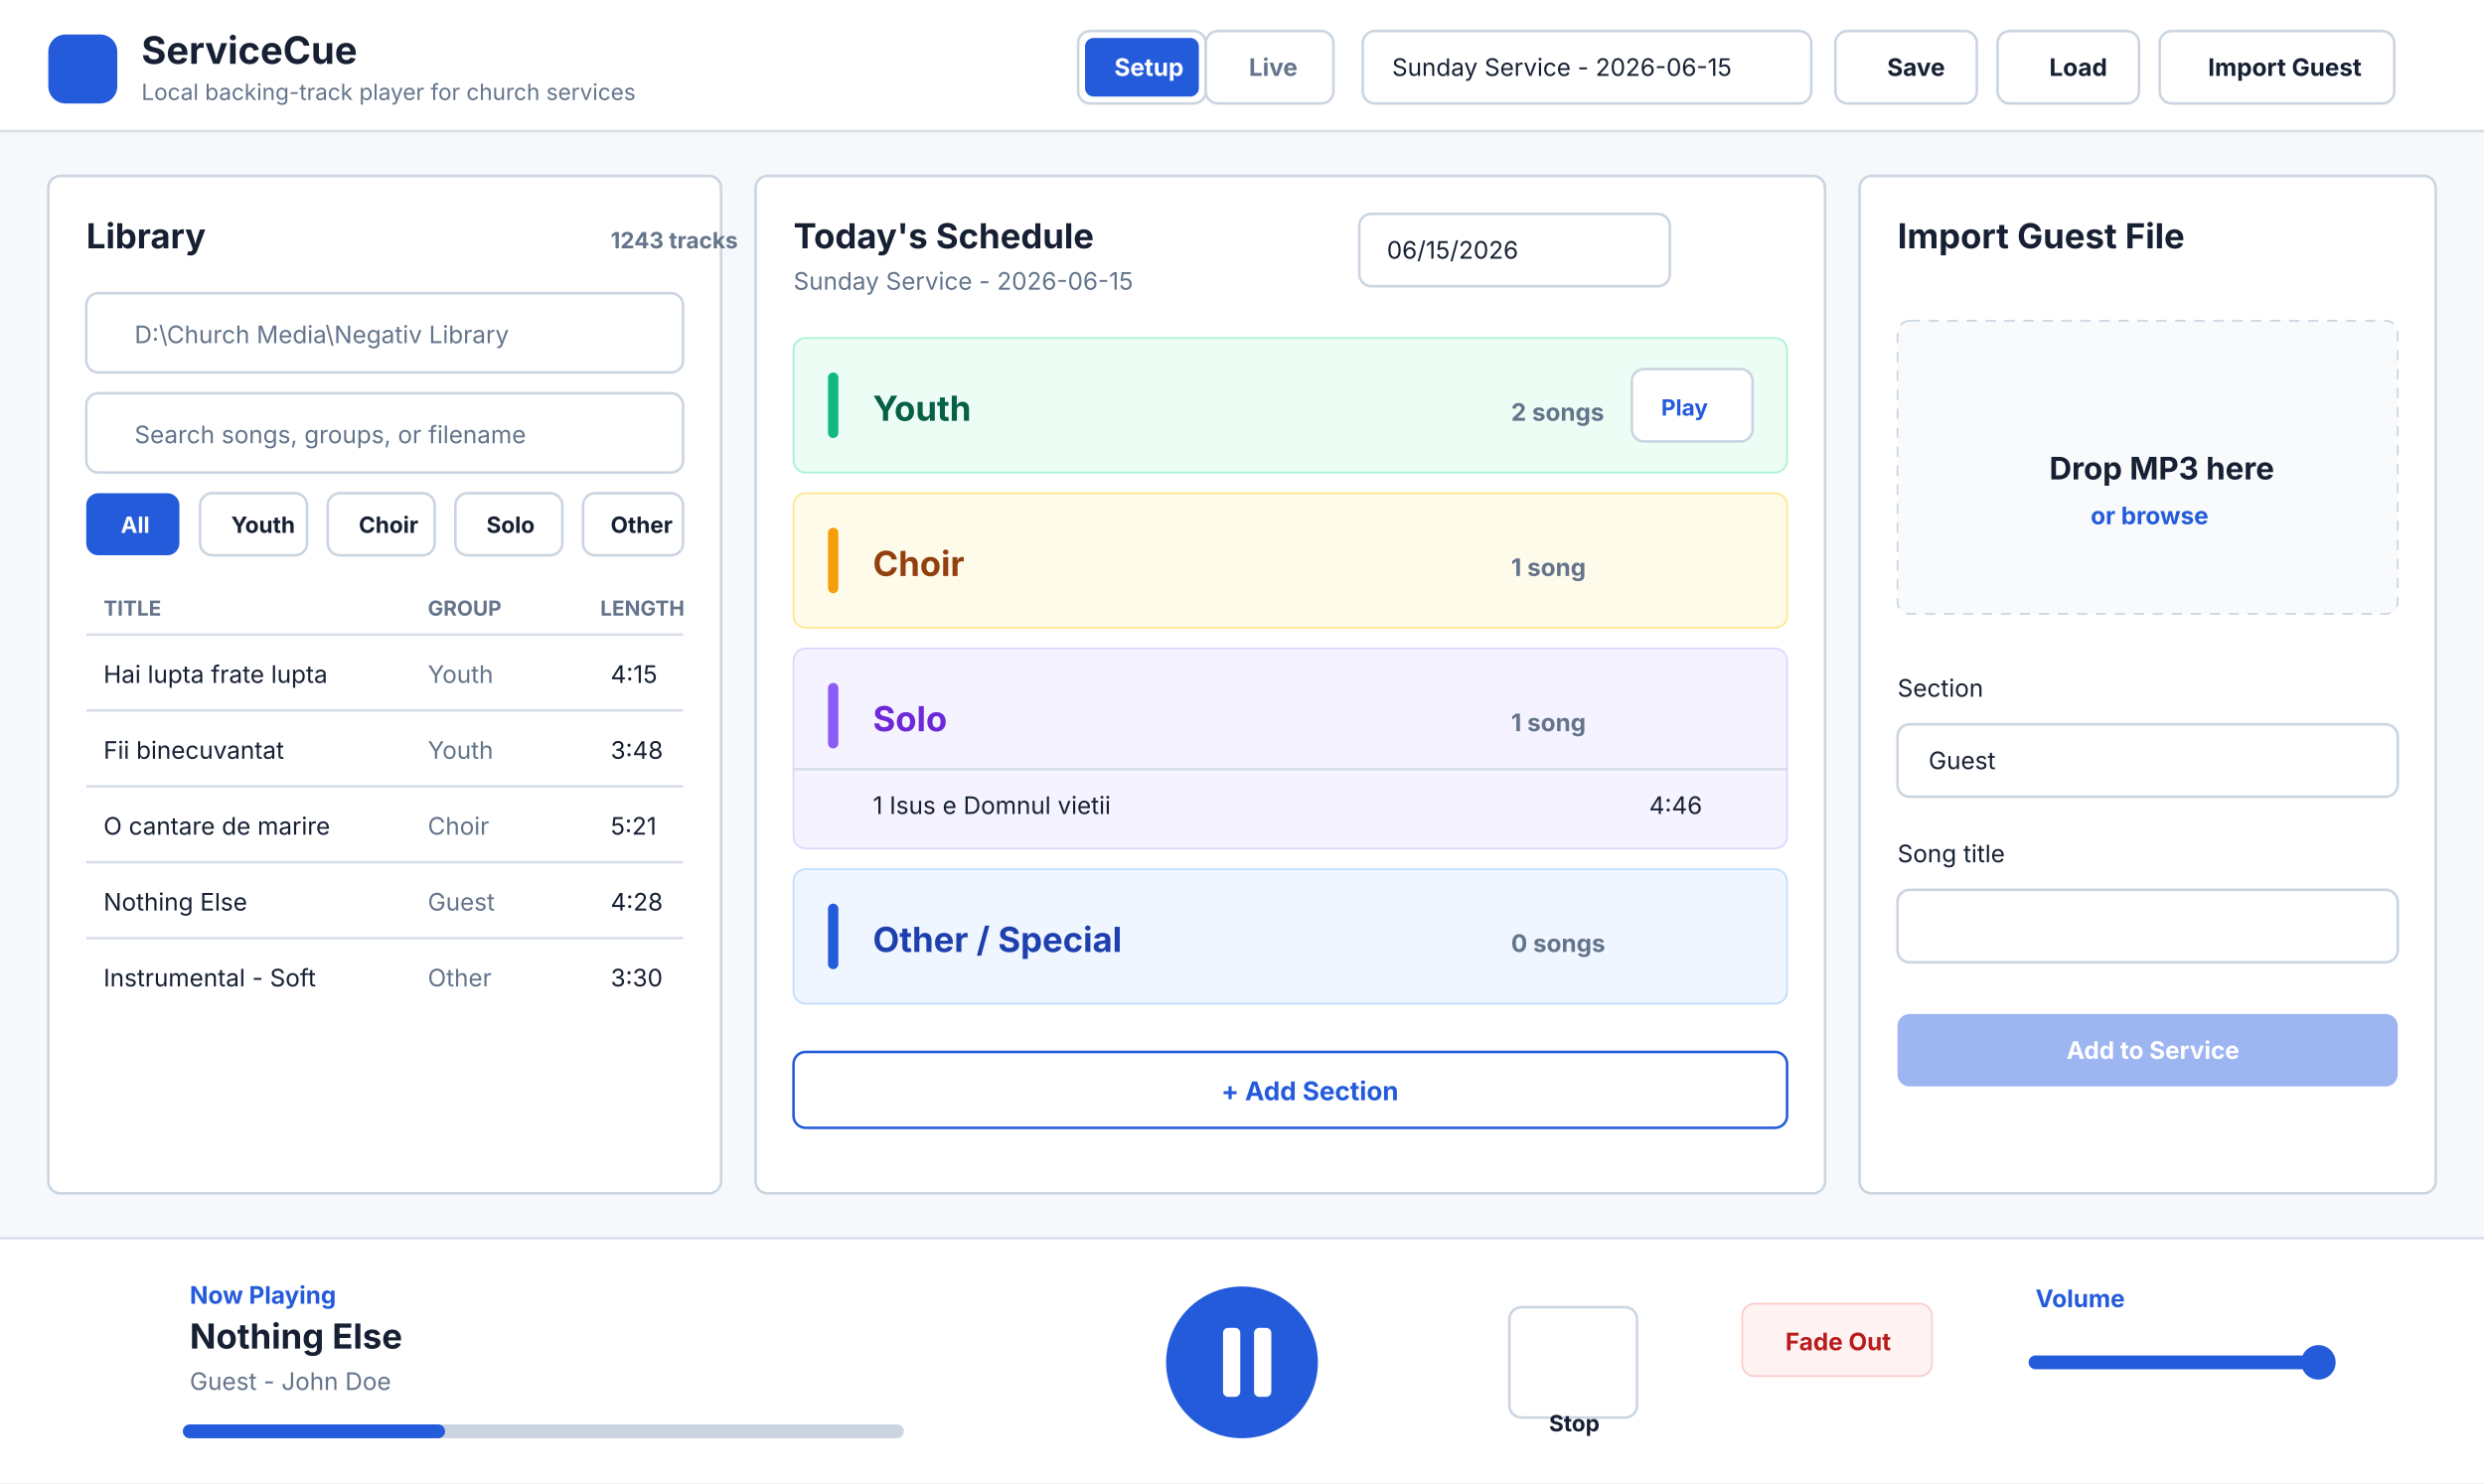
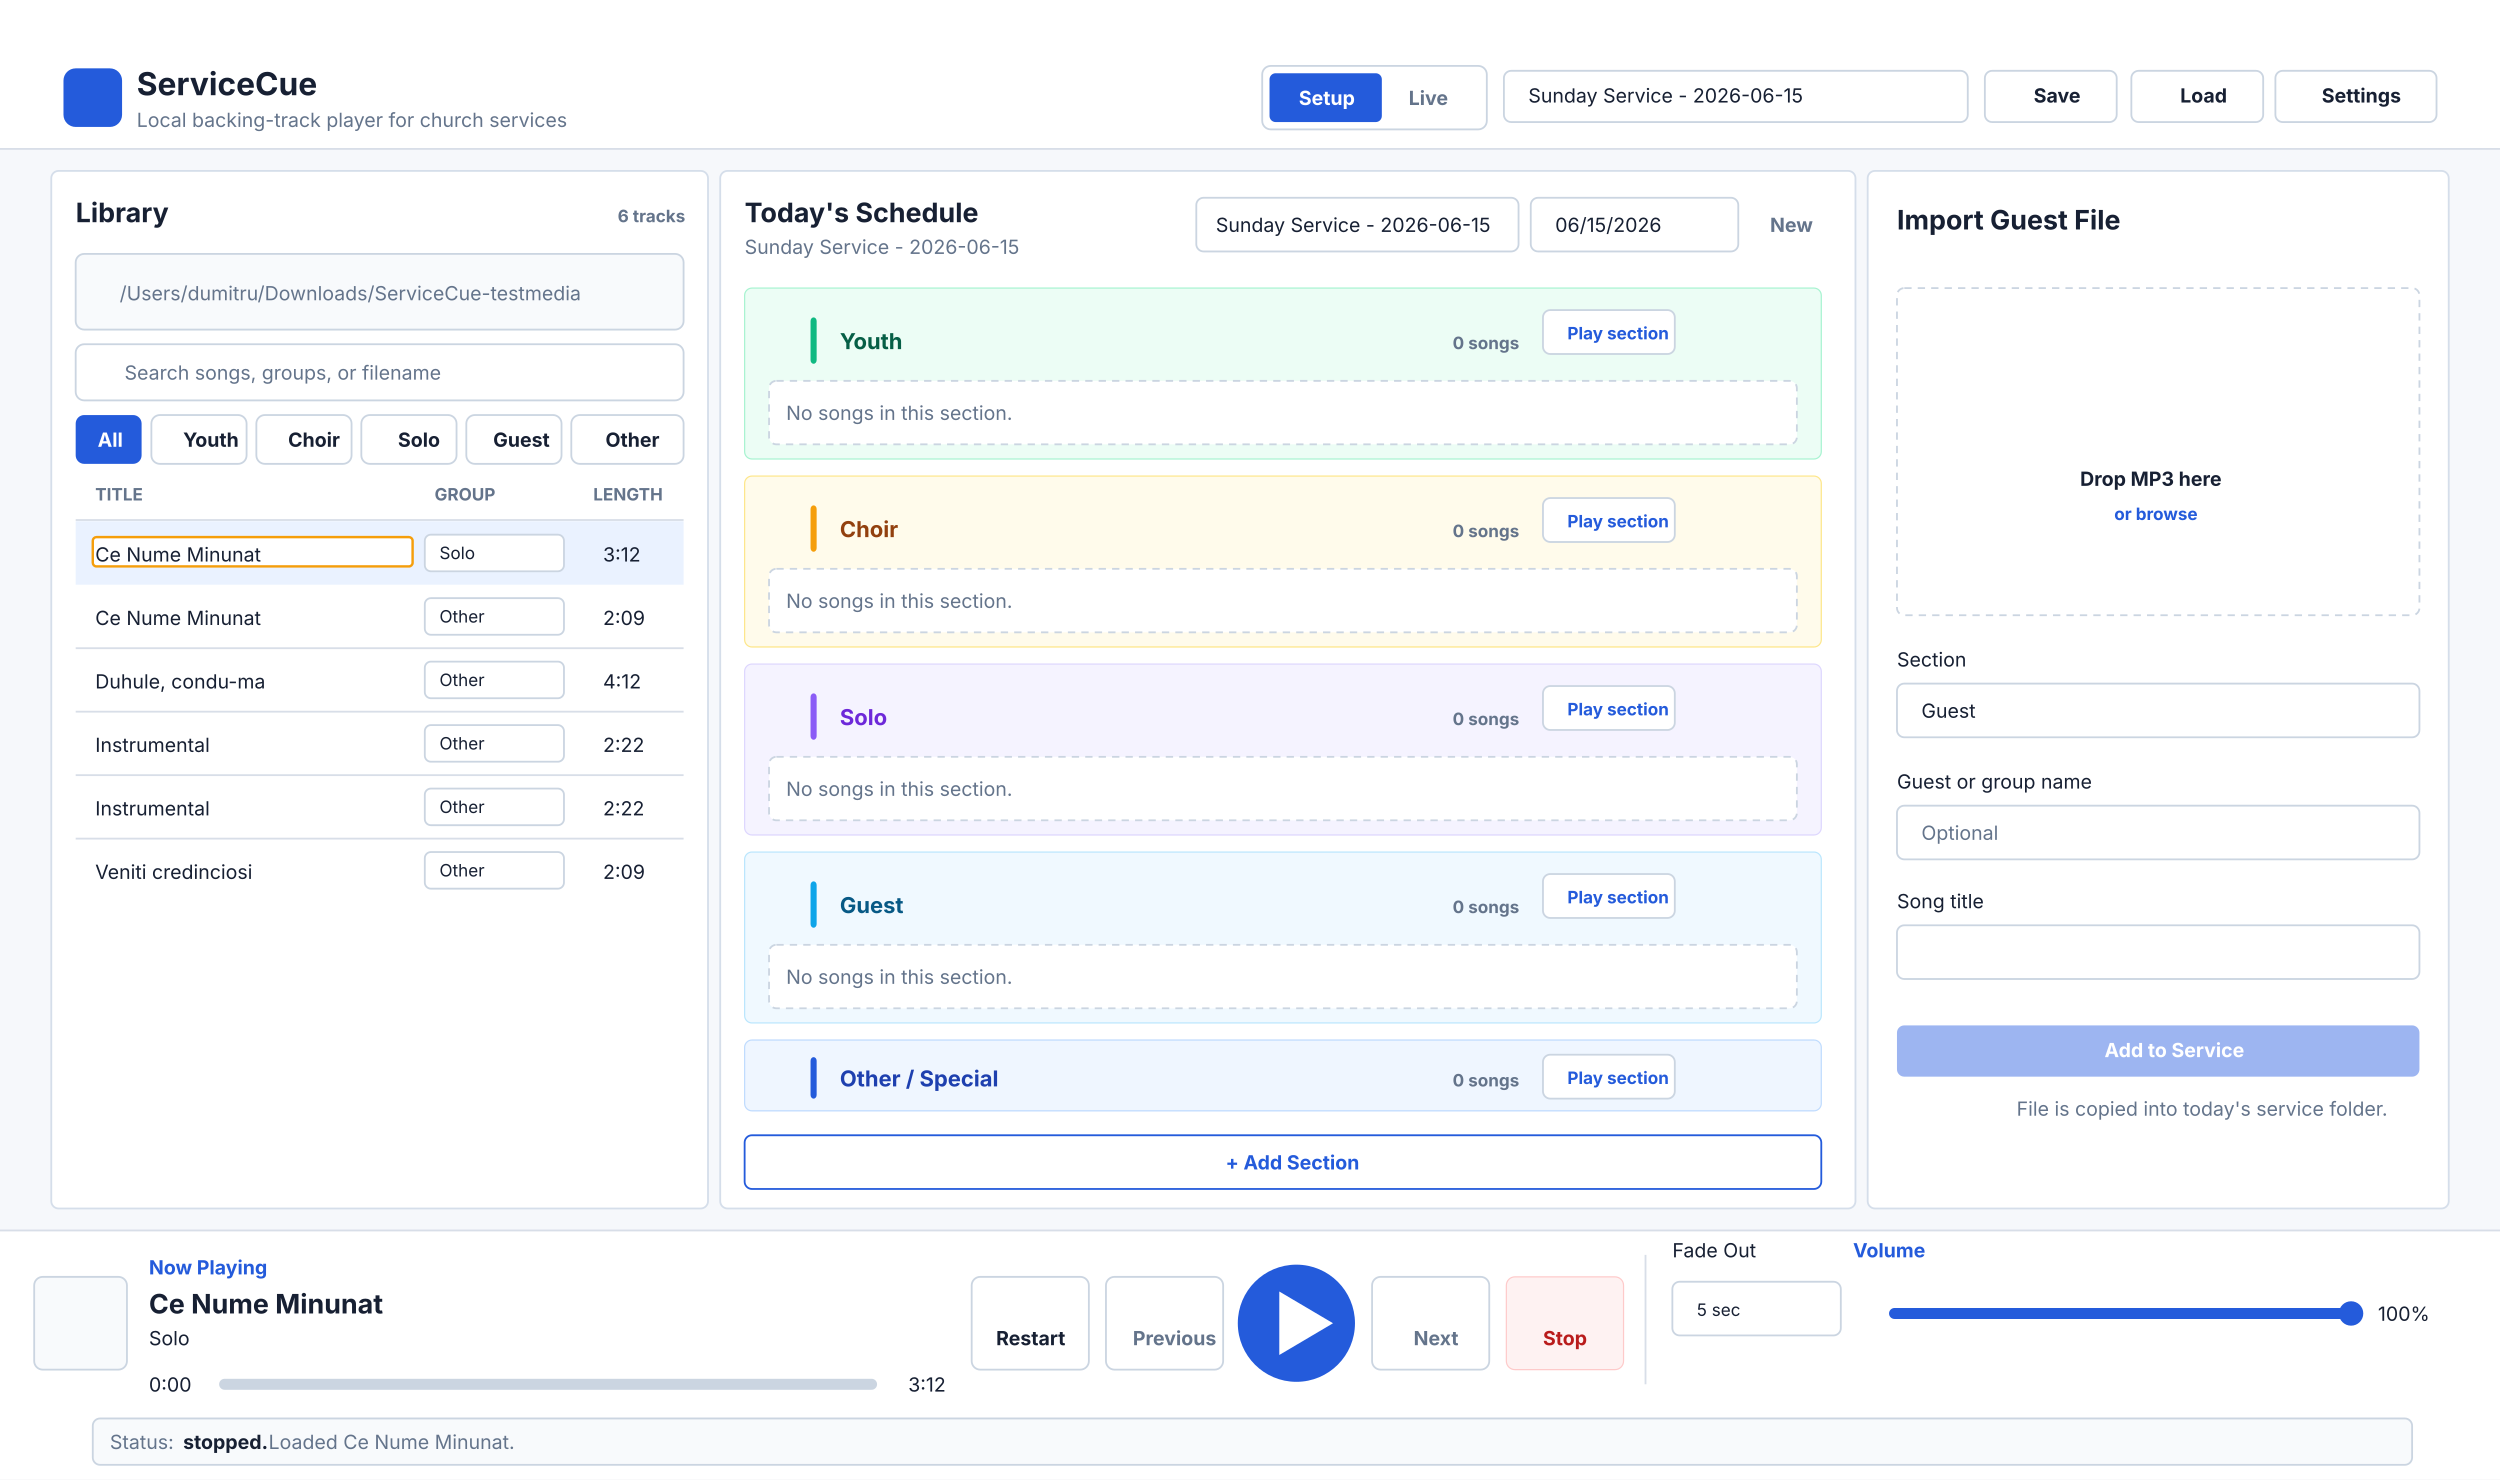
- <svg xmlns="http://www.w3.org/2000/svg" width="1440" height="860" viewBox="0 0 1440 860" role="img" aria-labelledby="title desc">
+ <svg xmlns="http://www.w3.org/2000/svg" width="2048" height="1212" viewBox="0 0 2048 1212" role="img" aria-labelledby="title desc">
  <defs>
    <style>
-       .bg { fill: #f6f8fb; }
-       .panel { fill: #ffffff; stroke: #cbd5e1; stroke-width: 1.5; }
-       .line { stroke: #d8dee8; stroke-width: 1.5; }
-       .ink { fill: #172033; font-family: Inter, Arial, sans-serif; font-weight: 700; }
-       .text { fill: #172033; font-family: Inter, Arial, sans-serif; }
-       .muted { fill: #64748b; font-family: Inter, Arial, sans-serif; }
-       .blue { fill: #245bdb; }
-       .blue-text { fill: #245bdb; font-family: Inter, Arial, sans-serif; font-weight: 700; }
-       .button { fill: #ffffff; stroke: #cbd5e1; stroke-width: 1.5; }
-       .section-youth { fill: #ecfdf5; stroke: #a7f3d0; }
-       .section-choir { fill: #fffbeb; stroke: #fde68a; }
-       .section-solo { fill: #f5f3ff; stroke: #ddd6fe; }
-       .section-other { fill: #eff6ff; stroke: #bfdbfe; }
-       .row { fill: #ffffff; stroke: #d8dee8; }
+       .bg{fill:#f6f8fb}.white{fill:#fff}.panel{fill:#fff;stroke:#d5deea;stroke-width:1.5}.line{stroke:#d8dee8;stroke-width:1.5}.ink{fill:#172033;font-family:Inter,Arial,sans-serif;font-weight:700}.text{fill:#172033;font-family:Inter,Arial,sans-serif}.muted{fill:#64748b;font-family:Inter,Arial,sans-serif}.blue{fill:#245bdb}.blueText{fill:#245bdb;font-family:Inter,Arial,sans-serif;font-weight:700}.btn{fill:#fff;stroke:#cbd5e1;stroke-width:1.5}.input{fill:#fff;stroke:#cbd5e1;stroke-width:1.5}.ghost{fill:#f8fafc;stroke:#cbd5e1;stroke-width:1.5}.dash{fill:#fff;stroke:#cbd5e1;stroke-width:1.5;stroke-dasharray:6 5}.y{fill:#ecfdf5;stroke:#a7f3d0}.c{fill:#fffbeb;stroke:#fde68a}.s{fill:#f5f3ff;stroke:#ddd6fe}.g{fill:#f0f9ff;stroke:#bae6fd}.o{fill:#eff6ff;stroke:#bfdbfe}.small{font-size:14}.med{font-size:16}.large{font-size:22}.xl{font-size:26}
    </style>
  </defs>
-   <rect class="bg" width="1440" height="860" />
-   <rect fill="#ffffff" width="1440" height="76" />
-   <line class="line" x1="0" y1="76" x2="1440" y2="76" />
-   <rect class="blue" x="28" y="20" width="40" height="40" rx="10" />
-   <text class="ink" x="82" y="37" font-size="22">ServiceCue</text>
-   <text class="muted" x="82" y="58" font-size="13">Local backing-track player for church services</text>
-   <rect class="button" x="625" y="18" width="74" height="42" rx="7" />
-   <rect class="blue" x="629" y="22" width="66" height="34" rx="5" />
-   <text fill="#ffffff" font-family="Inter, Arial, sans-serif" font-weight="700" x="646" y="44" font-size="14">Setup</text>
-   <rect class="button" x="699" y="18" width="74" height="42" rx="7" />
-   <text class="muted" x="724" y="44" font-size="14" font-weight="700">Live</text>
-   <rect class="button" x="790" y="18" width="260" height="42" rx="7" />
-   <text class="text" x="807" y="44" font-size="14">Sunday Service - 2026-06-15</text>
-   <rect class="button" x="1064" y="18" width="82" height="42" rx="7" />
-   <text class="ink" x="1094" y="44" font-size="14">Save</text>
-   <rect class="button" x="1158" y="18" width="82" height="42" rx="7" />
-   <text class="ink" x="1188" y="44" font-size="14">Load</text>
-   <rect class="button" x="1252" y="18" width="136" height="42" rx="7" />
-   <text class="ink" x="1280" y="44" font-size="14">Import Guest</text>
-   <g transform="translate(28,102)">
-     <rect class="panel" width="390" height="590" rx="7" />
-     <text class="ink" x="22" y="42" font-size="20">Library</text>
-     <text class="muted" x="326" y="42" font-size="13" font-weight="700">1243 tracks</text>
-     <rect class="button" x="22" y="68" width="346" height="46" rx="7" />
-     <text class="muted" x="50" y="97" font-size="14">D:\Church Media\Negativ Library</text>
-     <rect class="button" x="22" y="126" width="346" height="46" rx="7" />
-     <text class="muted" x="50" y="155" font-size="14">Search songs, groups, or filename</text>
-     <rect class="blue" x="22" y="184" width="54" height="36" rx="7" />
-     <text fill="#ffffff" font-family="Inter, Arial, sans-serif" font-weight="700" x="42" y="207" font-size="13">All</text>
-     <g class="button">
-       <rect x="88" y="184" width="62" height="36" rx="7" />
-       <rect x="162" y="184" width="62" height="36" rx="7" />
-       <rect x="236" y="184" width="62" height="36" rx="7" />
-       <rect x="310" y="184" width="58" height="36" rx="7" />
+   <rect class="bg" width="2048" height="1212" />
+   <rect class="white" width="2048" height="122" />
+   <line class="line" x1="0" y1="122" x2="2048" y2="122" />
+   <rect class="blue" x="52" y="56" width="48" height="48" rx="10" />
+   <text class="ink xl" x="112" y="78">ServiceCue</text>
+   <text class="muted med" x="112" y="104">Local backing-track player for church services</text>
+   <rect class="btn" x="1034" y="54" width="184" height="52" rx="7" />
+   <rect class="blue" x="1040" y="60" width="92" height="40" rx="5" />
+   <text fill="#fff" font-family="Inter,Arial,sans-serif" font-weight="700" x="1064" y="86" font-size="16">Setup</text>
+   <text class="muted med" font-weight="700" x="1154" y="86">Live</text>
+   <rect class="input" x="1232" y="58" width="380" height="42" rx="6" />
+   <text class="text med" x="1252" y="84">Sunday Service - 2026-06-15</text>
+   <rect class="btn" x="1626" y="58" width="108" height="42" rx="6" />
+   <text class="ink med" x="1666" y="84">Save</text>
+   <rect class="btn" x="1746" y="58" width="108" height="42" rx="6" />
+   <text class="ink med" x="1786" y="84">Load</text>
+   <rect class="btn" x="1864" y="58" width="132" height="42" rx="6" />
+   <text class="ink med" x="1902" y="84">Settings</text>
+   <g transform="translate(42,140)">
+     <rect class="panel" width="538" height="850" rx="6" />
+     <text class="ink large" x="20" y="42">Library</text>
+     <text class="muted small" font-weight="700" x="464" y="42">6 tracks</text>
+     <rect class="ghost" x="20" y="68" width="498" height="62" rx="7" />
+     <text class="muted med" x="56" y="106">/Users/dumitru/Downloads/ServiceCue-testmedia</text>
+     <rect class="input" x="20" y="142" width="498" height="46" rx="7" />
+     <text class="muted med" x="60" y="171">Search songs, groups, or filename</text>
+     <rect class="blue" x="20" y="200" width="54" height="40" rx="7" />
+     <text fill="#fff" font-family="Inter,Arial,sans-serif" font-weight="700" x="38" y="226" font-size="16">All</text>
+     <g class="btn">
+       <rect x="82" y="200" width="78" height="40" rx="7" />
+       <rect x="168" y="200" width="78" height="40" rx="7" />
+       <rect x="254" y="200" width="78" height="40" rx="7" />
+       <rect x="340" y="200" width="78" height="40" rx="7" />
+       <rect x="426" y="200" width="92" height="40" rx="7" />
    </g>
-     <text class="ink" x="106" y="207" font-size="13">Youth</text>
-     <text class="ink" x="180" y="207" font-size="13">Choir</text>
-     <text class="ink" x="254" y="207" font-size="13">Solo</text>
-     <text class="ink" x="326" y="207" font-size="13">Other</text>
-     <text class="muted" x="32" y="255" font-size="12" font-weight="700">TITLE</text>
-     <text class="muted" x="220" y="255" font-size="12" font-weight="700">GROUP</text>
-     <text class="muted" x="320" y="255" font-size="12" font-weight="700">LENGTH</text>
-     <line class="line" x1="22" y1="266" x2="368" y2="266" />
-     <g font-size="14">
-       <text class="text" x="32" y="294">Hai lupta frate lupta</text>
-       <text class="muted" x="220" y="294">Youth</text>
-       <text class="text" x="326" y="294">4:15</text>
-       <line class="line" x1="22" y1="310" x2="368" y2="310" />
-       <text class="text" x="32" y="338">Fii binecuvantat</text>
-       <text class="muted" x="220" y="338">Youth</text>
-       <text class="text" x="326" y="338">3:48</text>
-       <line class="line" x1="22" y1="354" x2="368" y2="354" />
-       <text class="text" x="32" y="382">O cantare de marire</text>
-       <text class="muted" x="220" y="382">Choir</text>
-       <text class="text" x="326" y="382">5:21</text>
-       <line class="line" x1="22" y1="398" x2="368" y2="398" />
-       <text class="text" x="32" y="426">Nothing Else</text>
-       <text class="muted" x="220" y="426">Guest</text>
-       <text class="text" x="326" y="426">4:28</text>
-       <line class="line" x1="22" y1="442" x2="368" y2="442" />
-       <text class="text" x="32" y="470">Instrumental - Soft</text>
-       <text class="muted" x="220" y="470">Other</text>
-       <text class="text" x="326" y="470">3:30</text>
+     <text class="ink med" x="108" y="226">Youth</text>
+     <text class="ink med" x="194" y="226">Choir</text>
+     <text class="ink med" x="284" y="226">Solo</text>
+     <text class="ink med" x="362" y="226">Guest</text>
+     <text class="ink med" x="454" y="226">Other</text>
+     <text class="muted small" font-weight="700" x="36" y="270">TITLE</text>
+     <text class="muted small" font-weight="700" x="314" y="270">GROUP</text>
+     <text class="muted small" font-weight="700" x="444" y="270">LENGTH</text>
+     <line class="line" x1="20" y1="286" x2="518" y2="286" />
+     <rect fill="#eaf2ff" x="20" y="287" width="498" height="52" />
+     <rect fill="#fff" stroke="#f59e0b" stroke-width="2" x="34" y="300" width="262" height="24" rx="3" />
+     <text class="text med" x="36" y="320">Ce Nume Minunat</text>
+     <rect class="input" x="306" y="298" width="114" height="30" rx="5" />
+     <text class="text small" x="318" y="318">Solo</text>
+     <text class="text med" x="452" y="320">3:12</text>
+     <g class="med">
+       <text class="text" x="36" y="372">Ce Nume Minunat</text>
+       <rect class="input" x="306" y="350" width="114" height="30" rx="5" />
+       <text class="text small" x="318" y="370">Other</text>
+       <text class="text" x="452" y="372">2:09</text>
+       <line class="line" x1="20" y1="391" x2="518" y2="391" />
+       <text class="text" x="36" y="424">Duhule, condu-ma</text>
+       <rect class="input" x="306" y="402" width="114" height="30" rx="5" />
+       <text class="text small" x="318" y="422">Other</text>
+       <text class="text" x="452" y="424">4:12</text>
+       <line class="line" x1="20" y1="443" x2="518" y2="443" />
+       <text class="text" x="36" y="476">Instrumental</text>
+       <rect class="input" x="306" y="454" width="114" height="30" rx="5" />
+       <text class="text small" x="318" y="474">Other</text>
+       <text class="text" x="452" y="476">2:22</text>
+       <line class="line" x1="20" y1="495" x2="518" y2="495" />
+       <text class="text" x="36" y="528">Instrumental</text>
+       <rect class="input" x="306" y="506" width="114" height="30" rx="5" />
+       <text class="text small" x="318" y="526">Other</text>
+       <text class="text" x="452" y="528">2:22</text>
+       <line class="line" x1="20" y1="547" x2="518" y2="547" />
+       <text class="text" x="36" y="580">Veniti credinciosi</text>
+       <rect class="input" x="306" y="558" width="114" height="30" rx="5" />
+       <text class="text small" x="318" y="578">Other</text>
+       <text class="text" x="452" y="580">2:09</text>
    </g>
  </g>
-   <g transform="translate(438,102)">
-     <rect class="panel" width="620" height="590" rx="7" />
-     <text class="ink" x="22" y="42" font-size="20">Today's Schedule</text>
-     <text class="muted" x="22" y="66" font-size="14">Sunday Service - 2026-06-15</text>
-     <rect class="button" x="350" y="22" width="180" height="42" rx="7" />
-     <text class="text" x="366" y="48" font-size="14">06/15/2026</text>
-     <g transform="translate(22,94)">
-       <rect class="section-youth" width="576" height="78" rx="7" />
-       <rect fill="#10b981" x="20" y="20" width="6" height="38" rx="3" />
-       <text fill="#065f46" font-family="Inter, Arial, sans-serif" font-weight="700" x="46" y="48" font-size="20">Youth</text>
-       <text class="muted" x="416" y="48" font-size="14" font-weight="700">2 songs</text>
-       <rect class="button" x="486" y="18" width="70" height="42" rx="7" />
-       <text class="blue-text" x="503" y="45" font-size="13">Play</text>
+   <g transform="translate(590,140)">
+     <rect class="panel" width="930" height="850" rx="6" />
+     <text class="ink large" x="20" y="42">Today's Schedule</text>
+     <text class="muted med" x="20" y="68">Sunday Service - 2026-06-15</text>
+     <rect class="input" x="390" y="22" width="264" height="44" rx="6" />
+     <text class="text med" x="406" y="50">Sunday Service - 2026-06-15</text>
+     <rect class="input" x="664" y="22" width="170" height="44" rx="6" />
+     <text class="text med" x="684" y="50">06/15/2026</text>
+     <text class="muted med" font-weight="700" x="860" y="50">New</text>
+     <g transform="translate(20,96)">
+       <rect class="y" width="882" height="140" rx="6" />
+       <rect fill="#10b981" x="54" y="24" width="5" height="38" rx="3" />
+       <text fill="#065f46" font-family="Inter,Arial,sans-serif" font-weight="700" x="78" y="50" font-size="18">Youth</text>
+       <text class="muted small" font-weight="700" x="580" y="50">0 songs</text>
+       <rect class="btn" stroke="#245bdb" x="654" y="18" width="108" height="36" rx="6" />
+       <text class="blueText small" x="674" y="42">Play section</text>
+       <rect class="dash" x="20" y="76" width="842" height="52" rx="6" />
+       <text class="muted med" x="34" y="108">No songs in this section.</text>
    </g>
-     <g transform="translate(22,184)">
-       <rect class="section-choir" width="576" height="78" rx="7" />
-       <rect fill="#f59e0b" x="20" y="20" width="6" height="38" rx="3" />
-       <text fill="#92400e" font-family="Inter, Arial, sans-serif" font-weight="700" x="46" y="48" font-size="20">Choir</text>
-       <text class="muted" x="416" y="48" font-size="14" font-weight="700">1 song</text>
+     <g transform="translate(20,250)">
+       <rect class="c" width="882" height="140" rx="6" />
+       <rect fill="#f59e0b" x="54" y="24" width="5" height="38" rx="3" />
+       <text fill="#92400e" font-family="Inter,Arial,sans-serif" font-weight="700" x="78" y="50" font-size="18">Choir</text>
+       <text class="muted small" font-weight="700" x="580" y="50">0 songs</text>
+       <rect class="btn" stroke="#245bdb" x="654" y="18" width="108" height="36" rx="6" />
+       <text class="blueText small" x="674" y="42">Play section</text>
+       <rect class="dash" x="20" y="76" width="842" height="52" rx="6" />
+       <text class="muted med" x="34" y="108">No songs in this section.</text>
    </g>
-     <g transform="translate(22,274)">
-       <rect class="section-solo" width="576" height="116" rx="7" />
-       <rect fill="#8b5cf6" x="20" y="20" width="6" height="38" rx="3" />
-       <text fill="#6d28d9" font-family="Inter, Arial, sans-serif" font-weight="700" x="46" y="48" font-size="20">Solo</text>
-       <text class="muted" x="416" y="48" font-size="14" font-weight="700">1 song</text>
-       <line class="line" x1="0" y1="70" x2="576" y2="70" />
-       <text class="text" x="46" y="96" font-size="14">1  Isus e Domnul vietii</text>
-       <text class="text" x="496" y="96" font-size="14">4:46</text>
+     <g transform="translate(20,404)">
+       <rect class="s" width="882" height="140" rx="6" />
+       <rect fill="#8b5cf6" x="54" y="24" width="5" height="38" rx="3" />
+       <text fill="#6d28d9" font-family="Inter,Arial,sans-serif" font-weight="700" x="78" y="50" font-size="18">Solo</text>
+       <text class="muted small" font-weight="700" x="580" y="50">0 songs</text>
+       <rect class="btn" stroke="#245bdb" x="654" y="18" width="108" height="36" rx="6" />
+       <text class="blueText small" x="674" y="42">Play section</text>
+       <rect class="dash" x="20" y="76" width="842" height="52" rx="6" />
+       <text class="muted med" x="34" y="108">No songs in this section.</text>
    </g>
-     <g transform="translate(22,402)">
-       <rect class="section-other" width="576" height="78" rx="7" />
-       <rect class="blue" x="20" y="20" width="6" height="38" rx="3" />
-       <text fill="#1e40af" font-family="Inter, Arial, sans-serif" font-weight="700" x="46" y="48" font-size="20">Other / Special</text>
-       <text class="muted" x="416" y="48" font-size="14" font-weight="700">0 songs</text>
+     <g transform="translate(20,558)">
+       <rect class="g" width="882" height="140" rx="6" />
+       <rect fill="#0ea5e9" x="54" y="24" width="5" height="38" rx="3" />
+       <text fill="#075985" font-family="Inter,Arial,sans-serif" font-weight="700" x="78" y="50" font-size="18">Guest</text>
+       <text class="muted small" font-weight="700" x="580" y="50">0 songs</text>
+       <rect class="btn" stroke="#245bdb" x="654" y="18" width="108" height="36" rx="6" />
+       <text class="blueText small" x="674" y="42">Play section</text>
+       <rect class="dash" x="20" y="76" width="842" height="52" rx="6" />
+       <text class="muted med" x="34" y="108">No songs in this section.</text>
    </g>
-     <rect fill="#ffffff" stroke="#245bdb" stroke-width="1.5" x="22" y="508" width="576" height="44" rx="7" />
-     <text class="blue-text" x="270" y="536" font-size="15">+ Add Section</text>
+     <g transform="translate(20,712)">
+       <rect class="o" width="882" height="58" rx="6" />
+       <rect class="blue" x="54" y="14" width="5" height="34" rx="3" />
+       <text fill="#1e40af" font-family="Inter,Arial,sans-serif" font-weight="700" x="78" y="38" font-size="18">Other / Special</text>
+       <text class="muted small" font-weight="700" x="580" y="38">0 songs</text>
+       <rect class="btn" stroke="#245bdb" x="654" y="12" width="108" height="36" rx="6" />
+       <text class="blueText small" x="674" y="36">Play section</text>
+     </g>
+     <rect fill="#fff" stroke="#245bdb" stroke-width="1.5" x="20" y="790" width="882" height="44" rx="6" />
+     <text class="blueText med" x="414" y="818">+ Add Section</text>
  </g>
-   <g transform="translate(1078,102)">
-     <rect class="panel" width="334" height="590" rx="7" />
-     <text class="ink" x="22" y="42" font-size="20">Import Guest File</text>
-     <rect fill="#f8fafc" stroke="#cbd5e1" stroke-dasharray="6 5" x="22" y="84" width="290" height="170" rx="7" />
-     <text class="ink" x="110" y="176" font-size="18">Drop MP3 here</text>
-     <text class="blue-text" x="134" y="202" font-size="14">or browse</text>
-     <text class="text" x="22" y="302" font-size="14">Section</text>
-     <rect class="button" x="22" y="318" width="290" height="42" rx="7" />
-     <text class="text" x="40" y="344" font-size="14">Guest</text>
-     <text class="text" x="22" y="398" font-size="14">Song title</text>
-     <rect class="button" x="22" y="414" width="290" height="42" rx="7" />
-     <rect fill="#9db5f1" x="22" y="486" width="290" height="42" rx="7" />
-     <text fill="#ffffff" font-family="Inter, Arial, sans-serif" font-weight="700" x="120" y="512" font-size="14">Add to Service</text>
+   <g transform="translate(1530,140)">
+     <rect class="panel" width="476" height="850" rx="6" />
+     <text class="ink large" x="24" y="48">Import Guest File</text>
+     <rect class="dash" fill="#f8fafc" x="24" y="96" width="428" height="268" rx="6" />
+     <text class="ink med" x="174" y="258">Drop MP3 here</text>
+     <text class="blueText small" x="202" y="286">or browse</text>
+     <text class="text med" x="24" y="406">Section</text>
+     <rect class="input" x="24" y="420" width="428" height="44" rx="6" />
+     <text class="text med" x="44" y="448">Guest</text>
+     <text class="text med" x="24" y="506">Guest or group name</text>
+     <rect class="input" x="24" y="520" width="428" height="44" rx="6" />
+     <text class="muted med" x="44" y="548">Optional</text>
+     <text class="text med" x="24" y="604">Song title</text>
+     <rect class="input" x="24" y="618" width="428" height="44" rx="6" />
+     <rect fill="#9db5f1" x="24" y="700" width="428" height="42" rx="6" />
+     <text fill="#fff" font-family="Inter,Arial,sans-serif" font-weight="700" x="194" y="726" font-size="16">Add to Service</text>
+     <text class="muted med" x="122" y="774">File is copied into today's service folder.</text>
  </g>
-   <g transform="translate(0,718)">
-     <rect fill="#ffffff" width="1440" height="142" />
-     <line class="line" x1="0" y1="0" x2="1440" y2="0" />
-     <text class="blue-text" x="110" y="38" font-size="14">Now Playing</text>
-     <text class="ink" x="110" y="64" font-size="20">Nothing Else</text>
-     <text class="muted" x="110" y="88" font-size="14">Guest - John Doe</text>
-     <line stroke="#cbd5e1" stroke-width="8" stroke-linecap="round" x1="110" y1="112" x2="520" y2="112" />
-     <line stroke="#245bdb" stroke-width="8" stroke-linecap="round" x1="110" y1="112" x2="254" y2="112" />
-     <circle class="blue" cx="720" cy="72" r="44" />
-     <rect fill="#ffffff" x="709" y="52" width="10" height="40" rx="3" />
-     <rect fill="#ffffff" x="727" y="52" width="10" height="40" rx="3" />
-     <rect class="button" x="875" y="40" width="74" height="64" rx="7" />
-     <text class="ink" x="898" y="112" font-size="13">Stop</text>
-     <rect fill="#fef2f2" stroke="#fecaca" x="1010" y="38" width="110" height="42" rx="7" />
-     <text fill="#b91c1c" font-family="Inter, Arial, sans-serif" font-weight="700" x="1035" y="65" font-size="14">Fade Out</text>
-     <text class="blue-text" x="1180" y="40" font-size="14">Volume</text>
-     <line stroke="#245bdb" stroke-width="8" stroke-linecap="round" x1="1180" y1="72" x2="1344" y2="72" />
-     <circle class="blue" cx="1344" cy="72" r="10" />
+   <g transform="translate(0,1008)">
+     <rect class="white" width="2048" height="204" />
+     <line class="line" x1="0" y1="0" x2="2048" y2="0" />
+     <rect class="ghost" x="28" y="38" width="76" height="76" rx="7" />
+     <text class="blueText med" x="122" y="36">Now Playing</text>
+     <text class="ink large" x="122" y="68">Ce Nume Minunat</text>
+     <text class="text med" x="122" y="94">Solo</text>
+     <text class="text med" x="122" y="132">0:00</text>
+     <line stroke="#cbd5e1" stroke-width="9" stroke-linecap="round" x1="184" y1="126" x2="714" y2="126" />
+     <text class="text med" x="744" y="132">3:12</text>
+     <rect class="btn" x="796" y="38" width="96" height="76" rx="7" />
+     <text class="ink med" x="816" y="94">Restart</text>
+     <rect class="btn" x="906" y="38" width="96" height="76" rx="7" />
+     <text class="muted med" font-weight="700" x="928" y="94">Previous</text>
+     <circle class="blue" cx="1062" cy="76" r="48" />
+     <polygon fill="#fff" points="1048,50 1048,102 1092,76" />
+     <rect class="btn" x="1124" y="38" width="96" height="76" rx="7" />
+     <text class="muted med" font-weight="700" x="1158" y="94">Next</text>
+     <rect fill="#fef2f2" stroke="#fecaca" x="1234" y="38" width="96" height="76" rx="7" />
+     <text fill="#b91c1c" font-family="Inter,Arial,sans-serif" font-weight="700" x="1264" y="94" font-size="16">Stop</text>
+     <line class="line" x1="1348" y1="20" x2="1348" y2="126" />
+     <text class="text med" x="1370" y="22">Fade Out</text>
+     <rect class="input" x="1370" y="42" width="138" height="44" rx="6" />
+     <text class="text small" x="1390" y="70">5 sec</text>
+     <text class="blueText med" x="1518" y="22">Volume</text>
+     <line stroke="#245bdb" stroke-width="9" stroke-linecap="round" x1="1552" y1="68" x2="1926" y2="68" />
+     <circle class="blue" cx="1926" cy="68" r="10" />
+     <text class="text med" x="1948" y="74">100%</text>
+     <rect class="ghost" x="76" y="154" width="1900" height="38" rx="6" />
+     <text class="muted med" x="90" y="179">Status: </text>
+     <text class="ink med" x="150" y="179">stopped.</text>
+     <text class="muted med" x="220" y="179">Loaded Ce Nume Minunat.</text>
  </g>
</svg>
